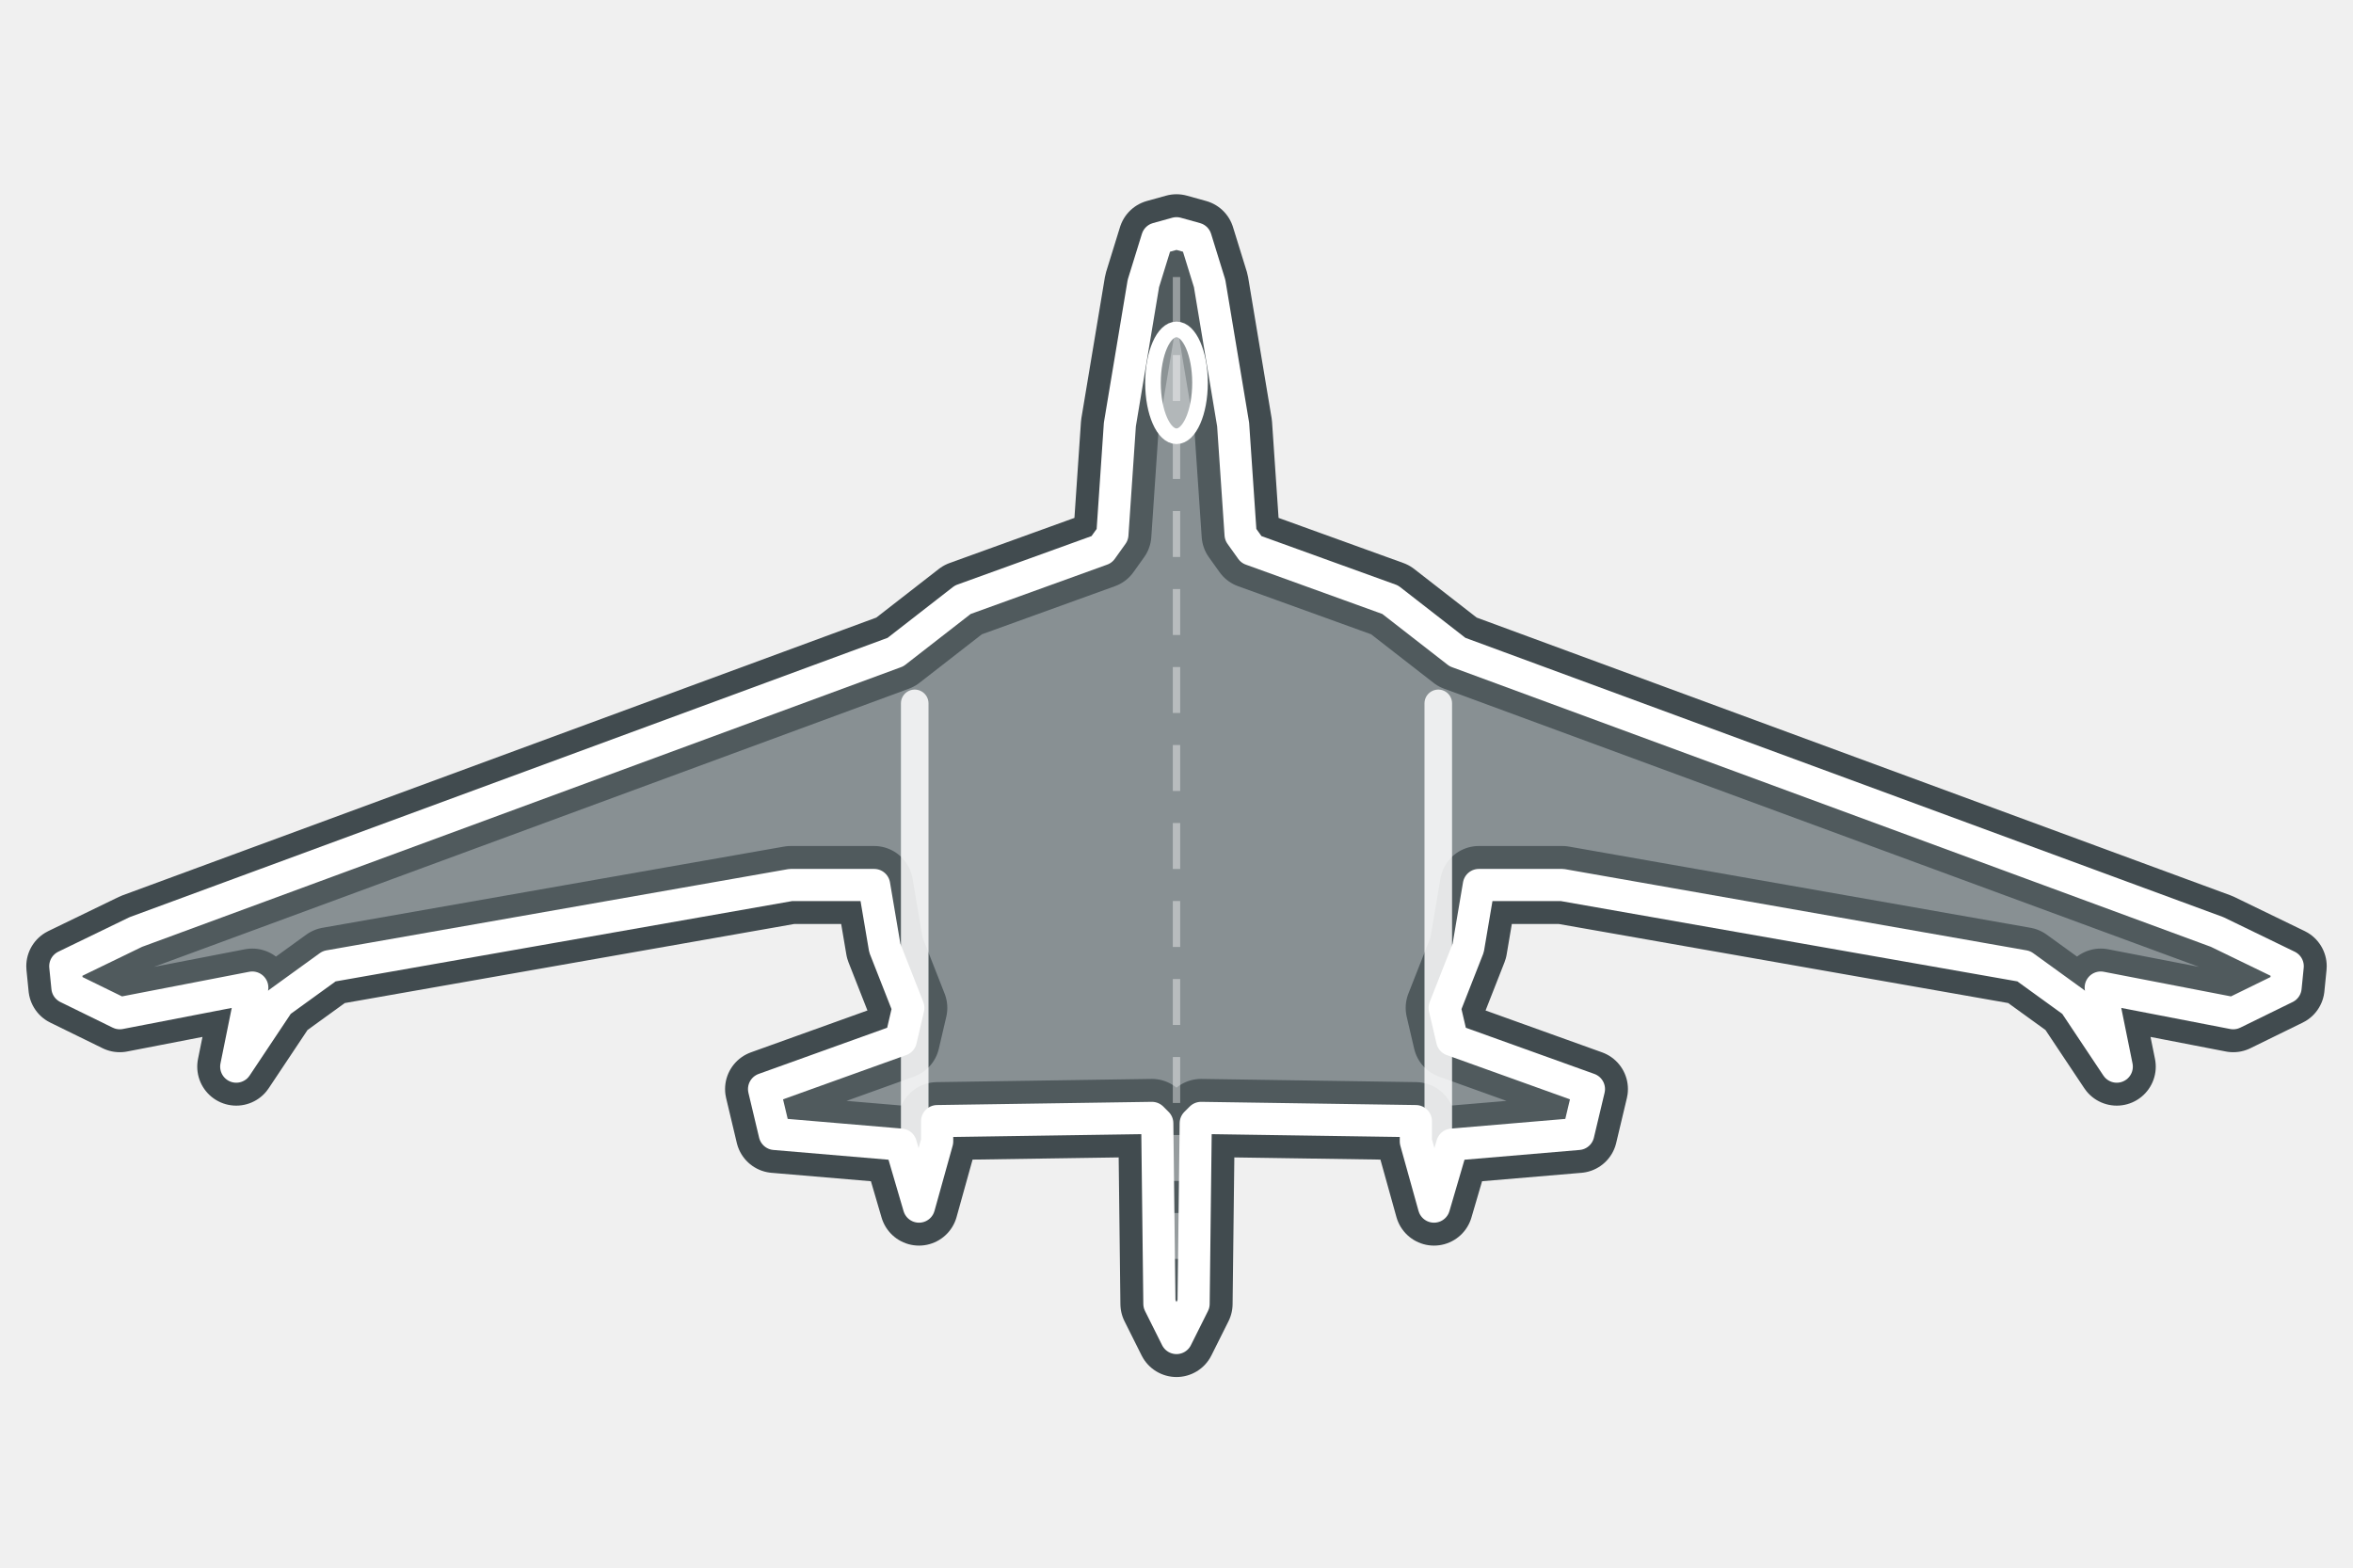
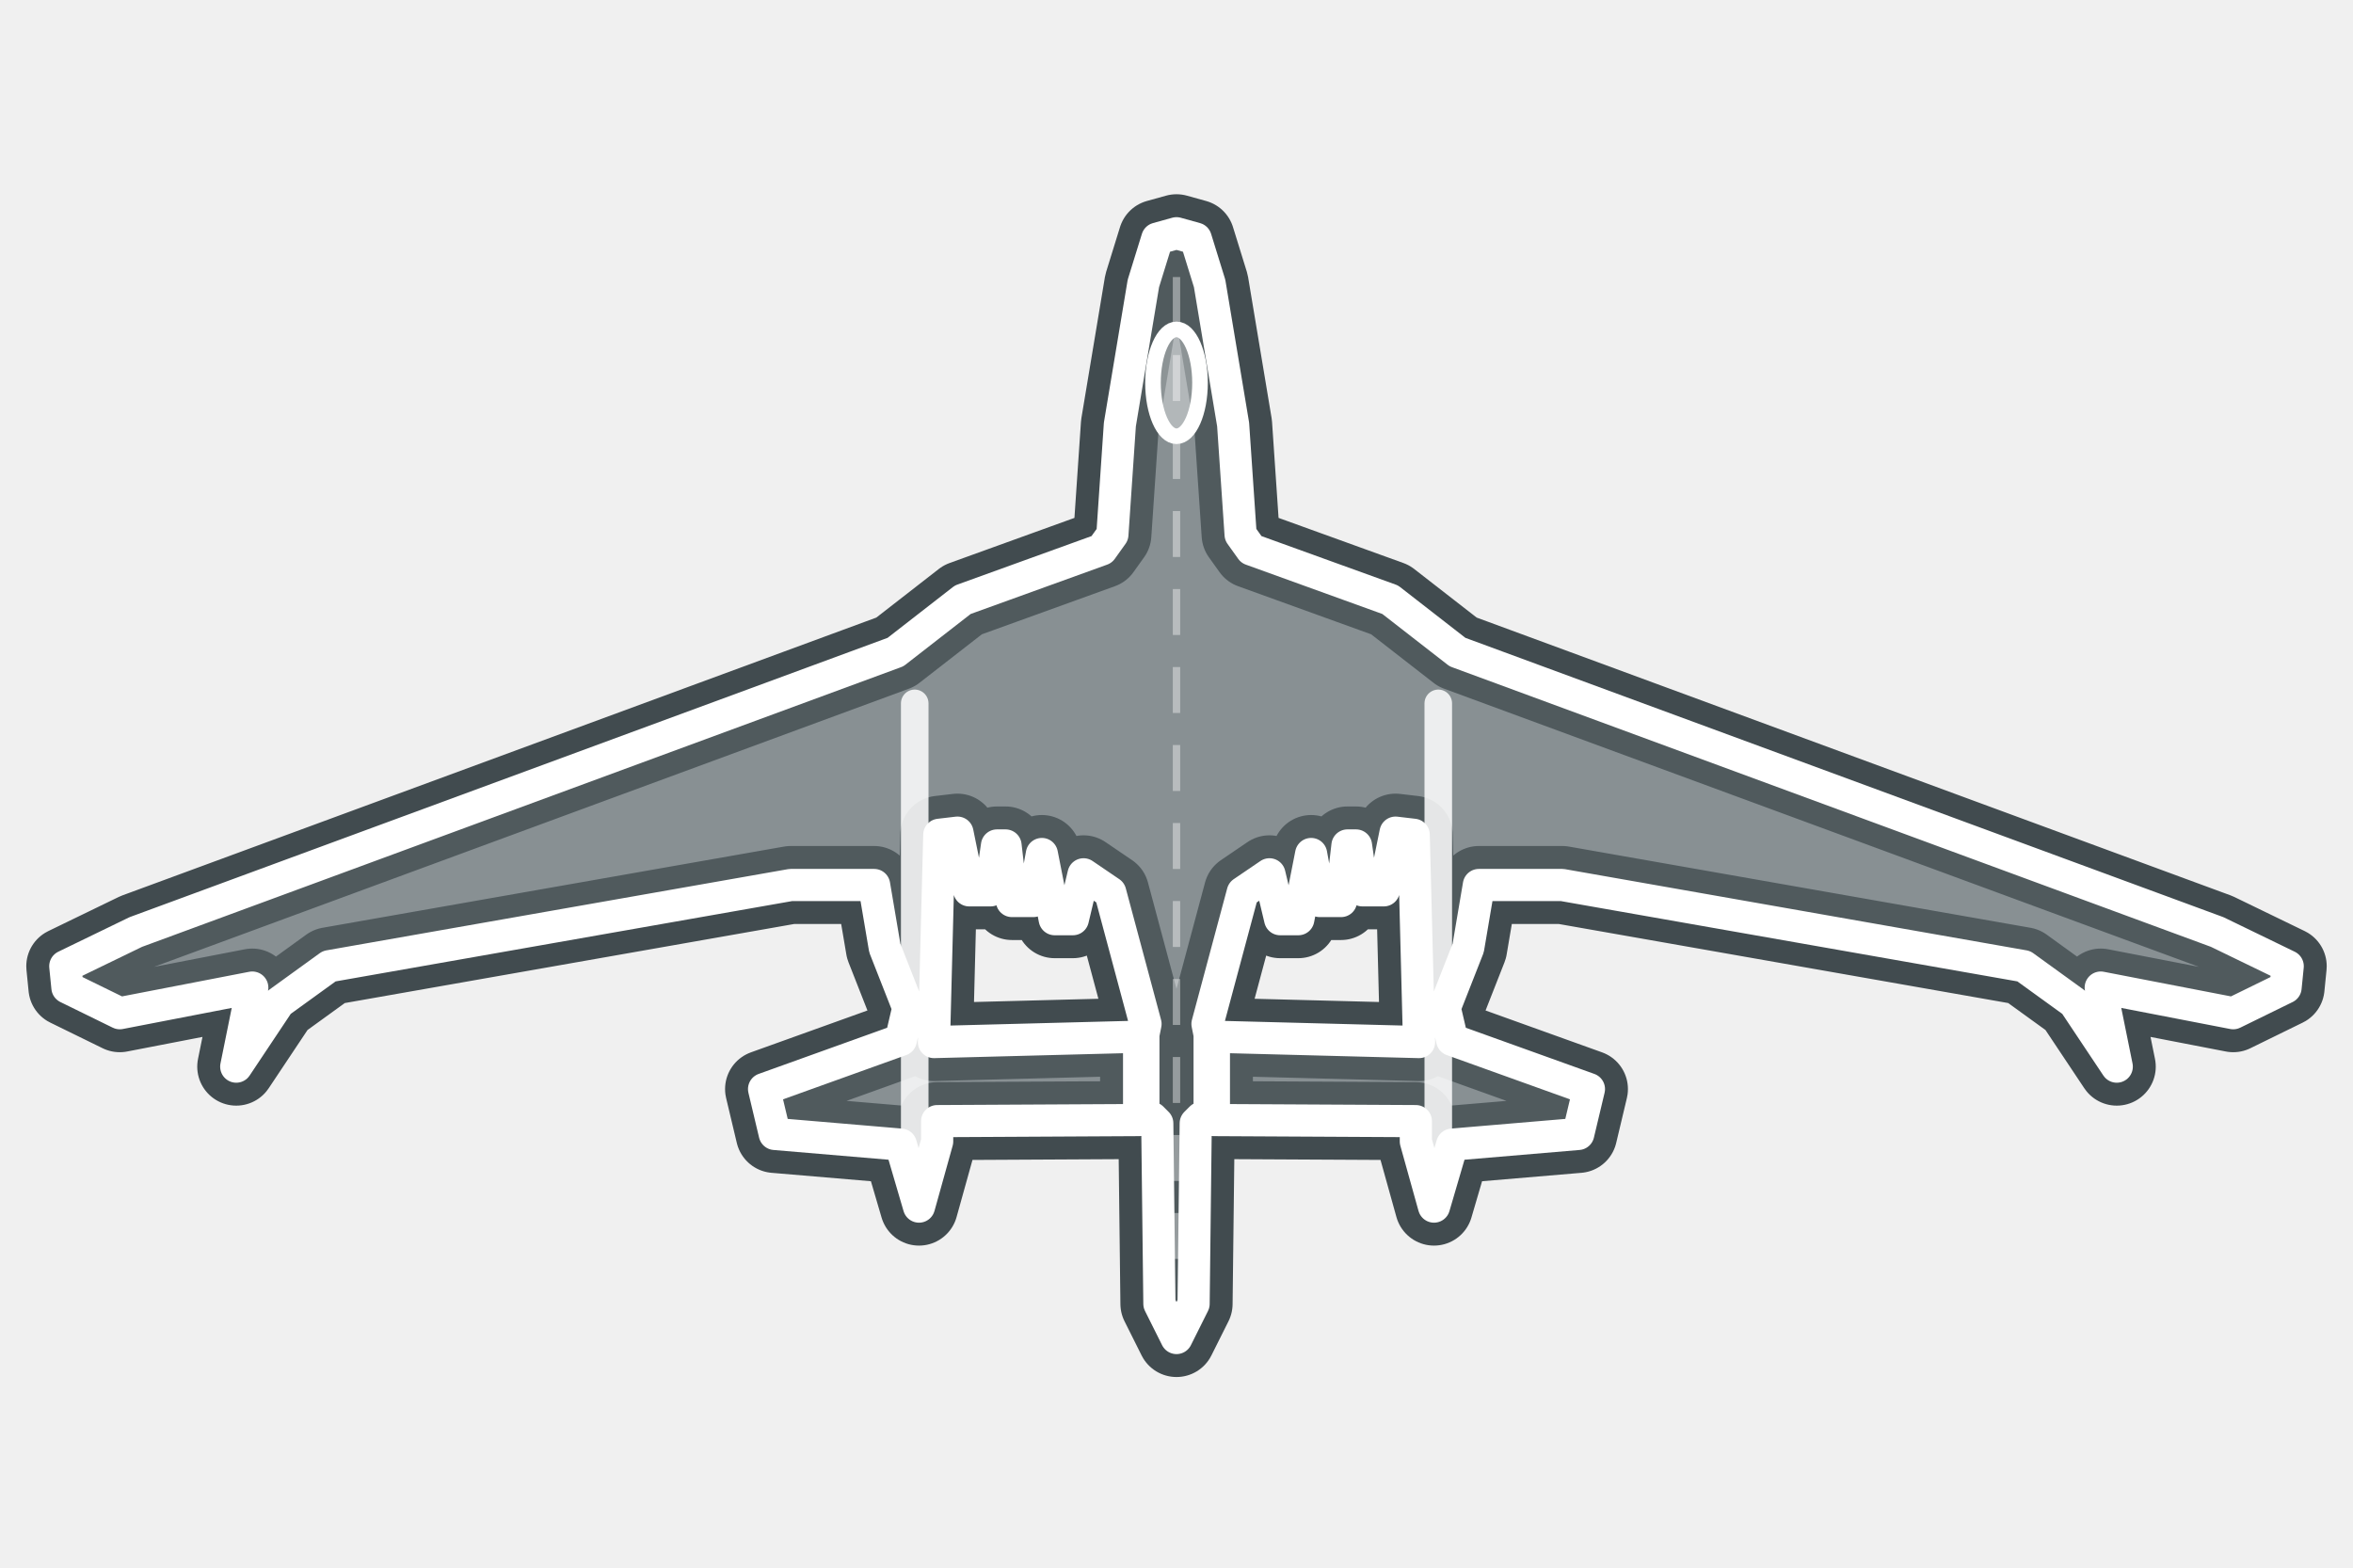
<svg xmlns="http://www.w3.org/2000/svg" viewBox="0.00 -11.83 220.00 146.67" width="512" height="341">
-   <polygon points="110.0,10.0 111.8,10.5 113.1,14.7 115.3,27.9 116.0,38.2 117.0,39.6 130.0,44.3 136.3,49.2 207.4,75.4 214.0,78.6 213.8,80.6 208.9,83.0 196.5,80.6 198.0,88.0 194.0,82.0 189.3,78.6 146.1,71.0 138.3,71.0 137.3,76.9 135.1,82.5 135.8,85.5 148.6,90.1 147.6,94.3 135.8,95.3 134.1,101.1 132.4,95.0 132.4,93.1 112.3,92.8 111.8,93.3 111.6,110.2 110.0,113.4 110.0,113.4 108.4,110.2 108.2,93.3 107.7,92.8 87.6,93.1 87.6,95.0 85.9,101.1 84.2,95.3 72.4,94.3 71.4,90.1 84.2,85.5 84.9,82.5 82.7,76.9 81.7,71.0 73.9,71.0 30.7,78.6 26.0,82.0 22.0,88.0 23.5,80.6 11.1,83.0 6.2,80.6 6.0,78.6 12.6,75.4 83.7,49.2 90.0,44.3 103.0,39.6 104.0,38.2 104.7,27.9 106.9,14.7 108.2,10.5 110.0,10.0" fill="#0b1d24" fill-opacity="0.6" stroke="#07141a" stroke-opacity=".75" stroke-width="7.30" stroke-linejoin="round" />
-   <polygon points="110.0,10.0 111.8,10.5 113.1,14.7 115.3,27.9 116.0,38.2 117.0,39.6 130.0,44.3 136.3,49.2 207.4,75.4 214.0,78.6 213.8,80.6 208.9,83.0 196.5,80.6 198.0,88.0 194.0,82.0 189.3,78.6 146.1,71.0 138.3,71.0 137.3,76.9 135.1,82.5 135.8,85.5 148.6,90.1 147.6,94.3 135.8,95.3 134.1,101.1 132.4,95.0 132.4,93.1 112.3,92.8 111.8,93.3 111.6,110.2 110.0,113.4 110.0,113.4 108.4,110.2 108.2,93.3 107.7,92.8 87.6,93.1 87.6,95.0 85.9,101.1 84.2,95.3 72.4,94.3 71.4,90.1 84.2,85.5 84.9,82.5 82.7,76.9 81.7,71.0 73.9,71.0 30.7,78.6 26.0,82.0 22.0,88.0 23.5,80.6 11.1,83.0 6.2,80.6 6.0,78.6 12.6,75.4 83.7,49.2 90.0,44.3 103.0,39.6 104.0,38.2 104.7,27.9 106.9,14.7 108.2,10.5 110.0,10.0" fill="#ffffff" fill-opacity=".22" stroke="#ffffff" stroke-width="3.01" stroke-linejoin="round" />
+   <polygon points="110.0,10.0 111.8,10.5 113.1,14.7 115.3,27.9 116.0,38.2 117.0,39.6 130.0,44.3 136.3,49.2 207.4,75.4 214.0,78.6 213.8,80.6 208.9,83.0 196.5,80.6 198.0,88.0 194.0,82.0 189.3,78.6 146.1,71.0 138.3,71.0 137.3,76.9 135.1,82.5 135.8,85.5 148.6,90.1 147.6,94.3 135.8,95.3 134.1,101.1 132.4,95.0 132.4,93.1 113.5,93.0 113.5,85.2 132.7,85.7 132.2,66.3 130.5,66.1 129.4,71.5 127.4,71.5 126.8,67.3 126.0,67.3 125.4,72.5 123.4,72.5 122.6,68.1 121.4,74.2 119.7,74.2 118.7,70.0 116.2,71.7 112.9,84.0 113.1,85.0 113.1,93.0 112.3,92.8 111.8,93.3 111.6,110.2 110.0,113.4 110.0,113.4 108.4,110.2 108.2,93.3 107.7,92.8 106.9,93.0 106.9,85.0 107.1,84.0 103.8,71.7 101.3,70.0 100.3,74.2 98.6,74.2 97.4,68.1 96.6,72.5 94.6,72.5 94.0,67.3 93.2,67.3 92.6,71.5 90.6,71.5 89.5,66.1 87.8,66.3 87.3,85.7 106.5,85.2 106.5,93.0 87.6,93.1 87.6,95.0 85.9,101.1 84.2,95.3 72.4,94.3 71.4,90.1 84.2,85.5 84.9,82.5 82.7,76.9 81.7,71.0 73.9,71.0 30.7,78.6 26.0,82.0 22.0,88.0 23.5,80.6 11.1,83.0 6.2,80.6 6.0,78.6 12.6,75.4 83.7,49.2 90.0,44.3 103.0,39.6 104.0,38.2 104.7,27.9 106.9,14.7 108.2,10.5 110.0,10.0" fill="#0b1d24" fill-opacity="0.6" stroke="#07141a" stroke-opacity=".75" stroke-width="7.30" stroke-linejoin="round" />
+   <polygon points="110.0,10.0 111.8,10.5 113.1,14.7 115.3,27.9 116.0,38.2 117.0,39.6 130.0,44.3 136.3,49.2 207.4,75.4 214.0,78.6 213.8,80.6 208.9,83.0 196.5,80.6 198.0,88.0 194.0,82.0 189.3,78.6 146.1,71.0 138.3,71.0 137.3,76.9 135.1,82.5 135.8,85.5 148.6,90.1 147.6,94.3 135.8,95.3 134.1,101.1 132.4,95.0 132.4,93.1 113.5,93.0 113.5,85.2 132.7,85.7 132.2,66.3 130.5,66.1 129.4,71.5 127.4,71.5 126.8,67.3 126.0,67.3 125.4,72.5 123.4,72.5 122.6,68.1 121.4,74.2 119.7,74.2 118.7,70.0 116.2,71.7 112.9,84.0 113.1,85.0 113.1,93.0 112.3,92.8 111.8,93.3 111.6,110.2 110.0,113.4 110.0,113.4 108.4,110.2 108.2,93.3 107.7,92.8 106.9,93.0 106.9,85.0 107.1,84.0 103.8,71.7 101.3,70.0 100.3,74.2 98.6,74.2 97.4,68.1 96.6,72.5 94.6,72.5 94.0,67.3 93.2,67.3 92.6,71.5 90.6,71.5 89.5,66.1 87.8,66.3 87.3,85.7 106.5,85.2 106.5,93.0 87.6,93.1 87.6,95.0 85.9,101.1 84.2,95.3 72.4,94.3 71.4,90.1 84.2,85.5 84.9,82.5 82.7,76.9 81.7,71.0 73.9,71.0 30.7,78.6 26.0,82.0 22.0,88.0 23.5,80.6 11.1,83.0 6.2,80.6 6.0,78.6 12.6,75.4 83.7,49.2 90.0,44.3 103.0,39.6 104.0,38.2 104.7,27.9 106.9,14.7 108.2,10.5 110.0,10.0" fill="#ffffff" fill-opacity=".22" stroke="#ffffff" stroke-width="3.01" stroke-linejoin="round" />
  <line x1="110" y1="14.1" x2="110" y2="108.9" stroke="#ffffff" stroke-width="0.69" stroke-dasharray="4.3 3.0" opacity=".4" />
  <line x1="134.5" y1="54" x2="134.5" y2="99" stroke="#ffffff" stroke-width="2.58" stroke-linecap="round" opacity=".85" />
  <line x1="85.5" y1="54" x2="85.5" y2="99" stroke="#ffffff" stroke-width="2.58" stroke-linecap="round" opacity=".85" />
  <ellipse cx="110" cy="24" rx="2.2" ry="5" fill="#ffffff" fill-opacity=".35" stroke="#ffffff" stroke-width="1.46" />
</svg>
